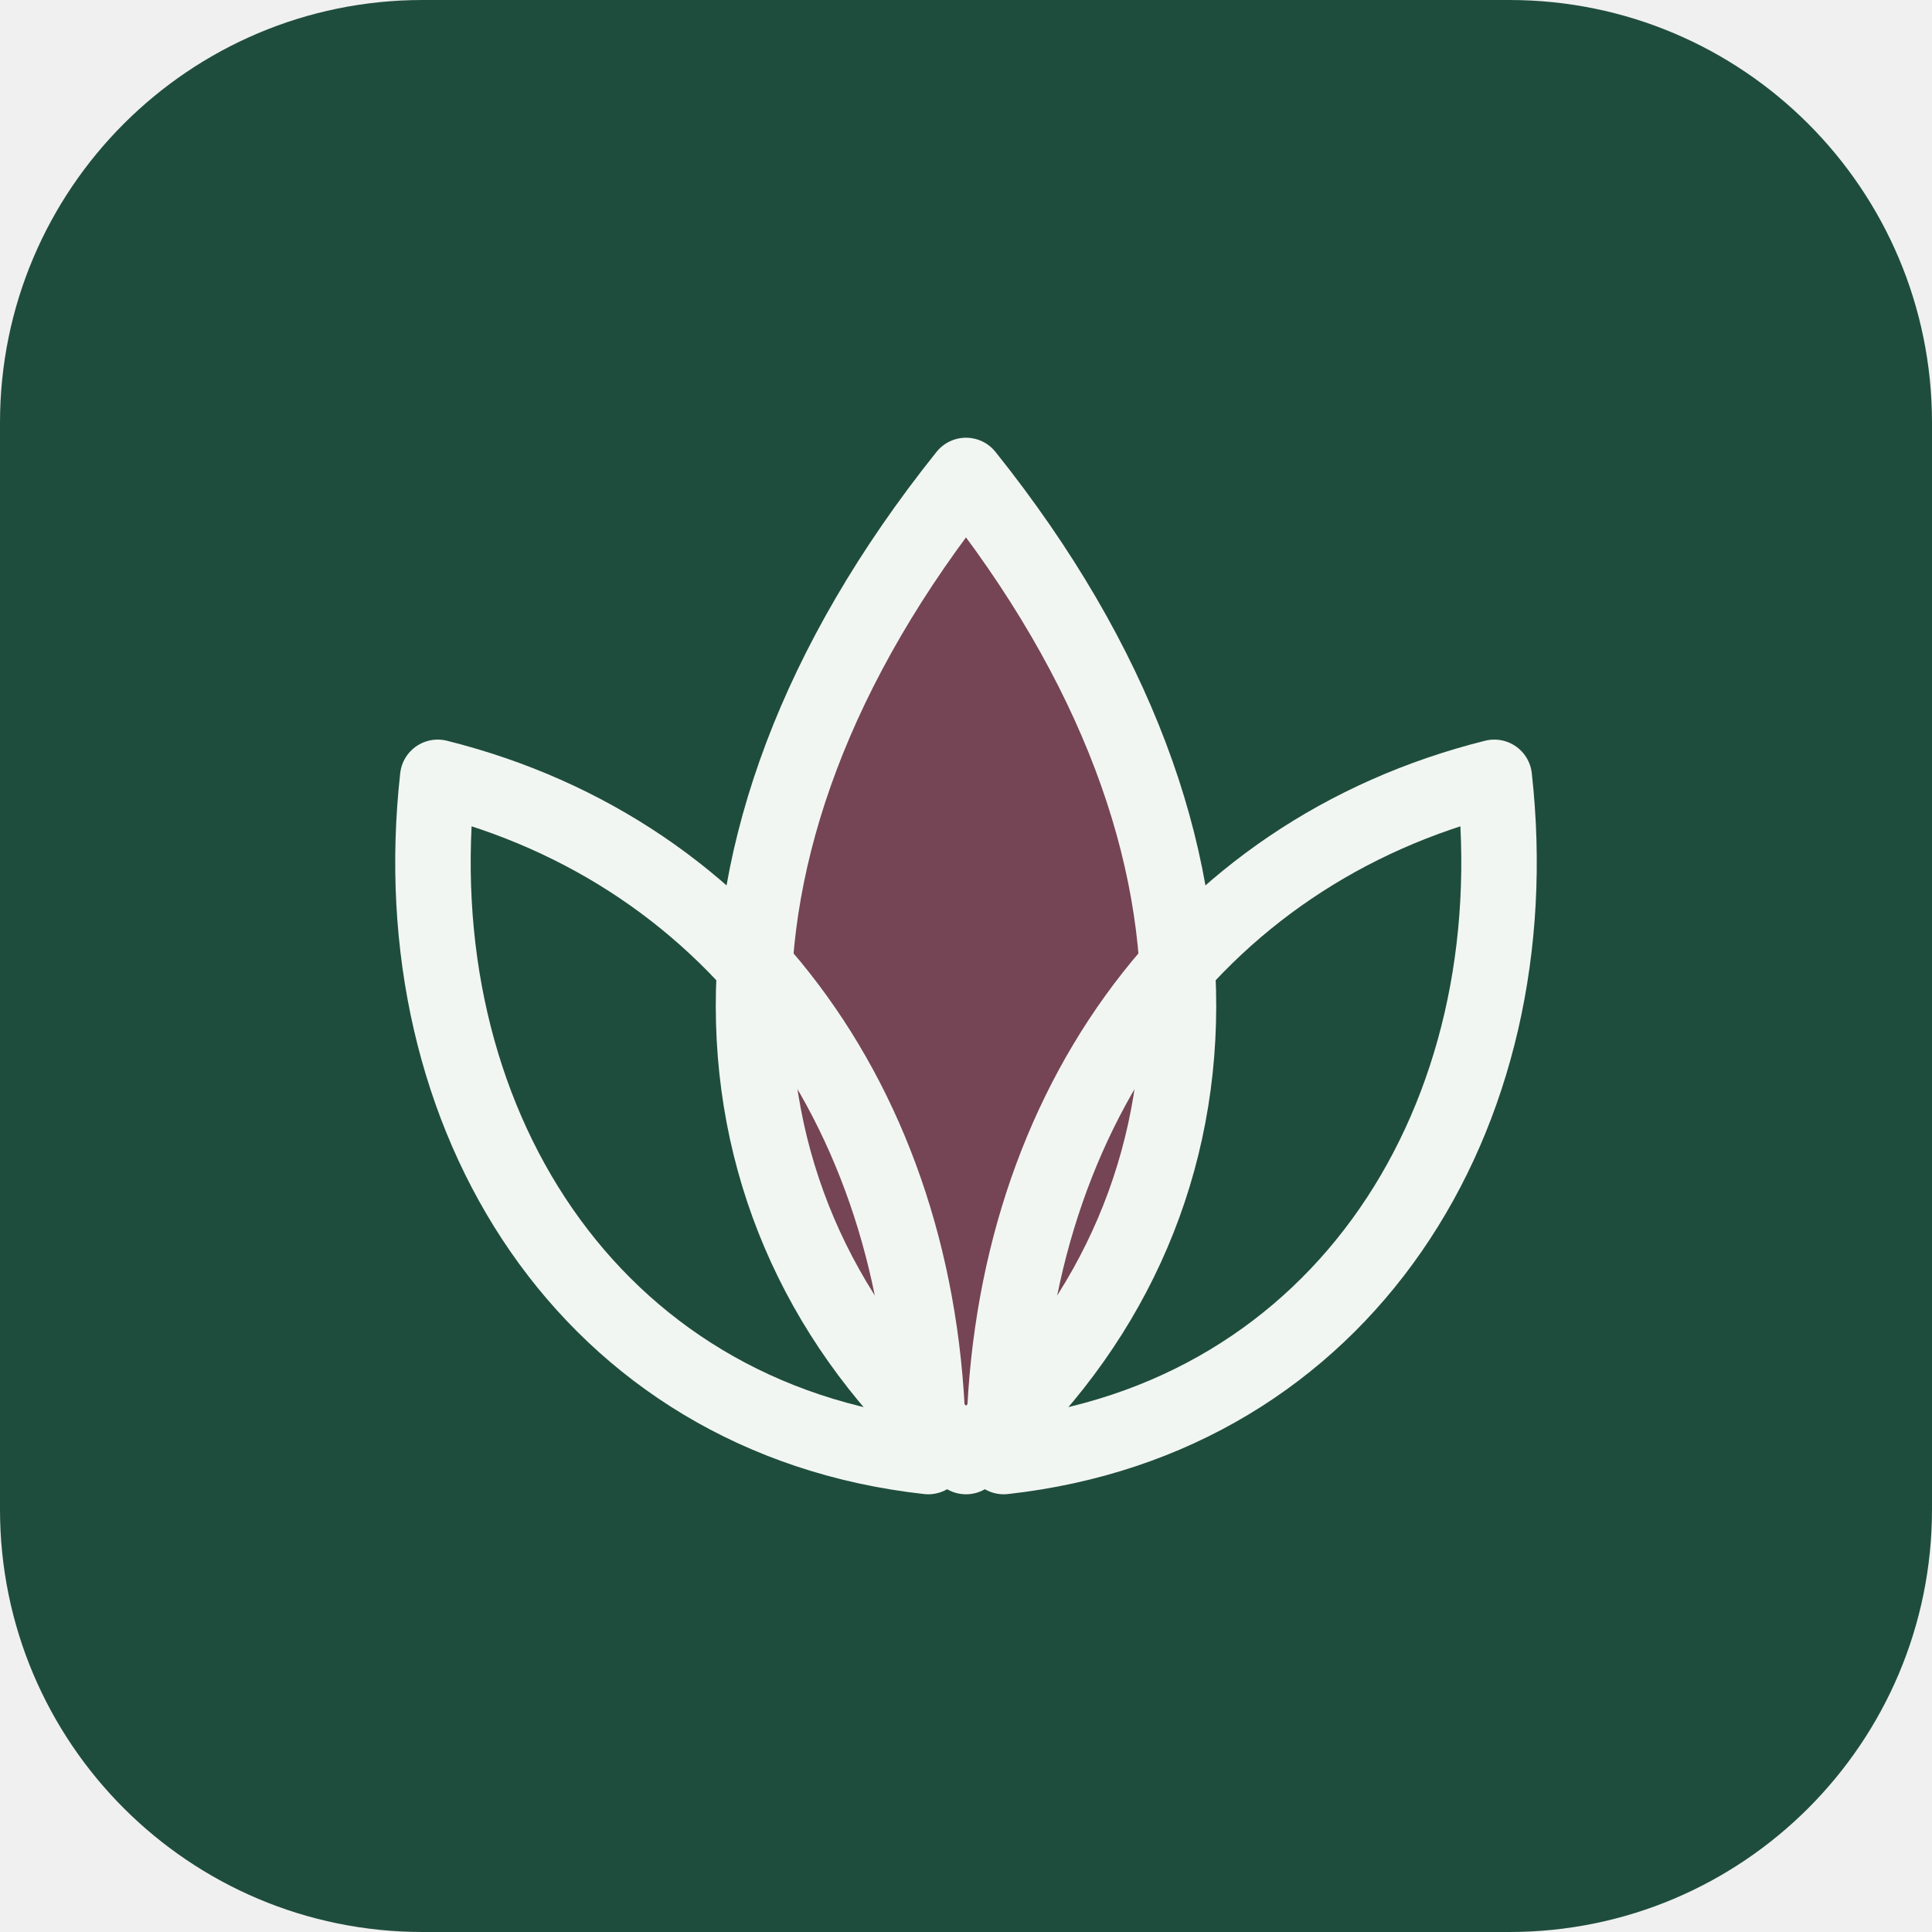
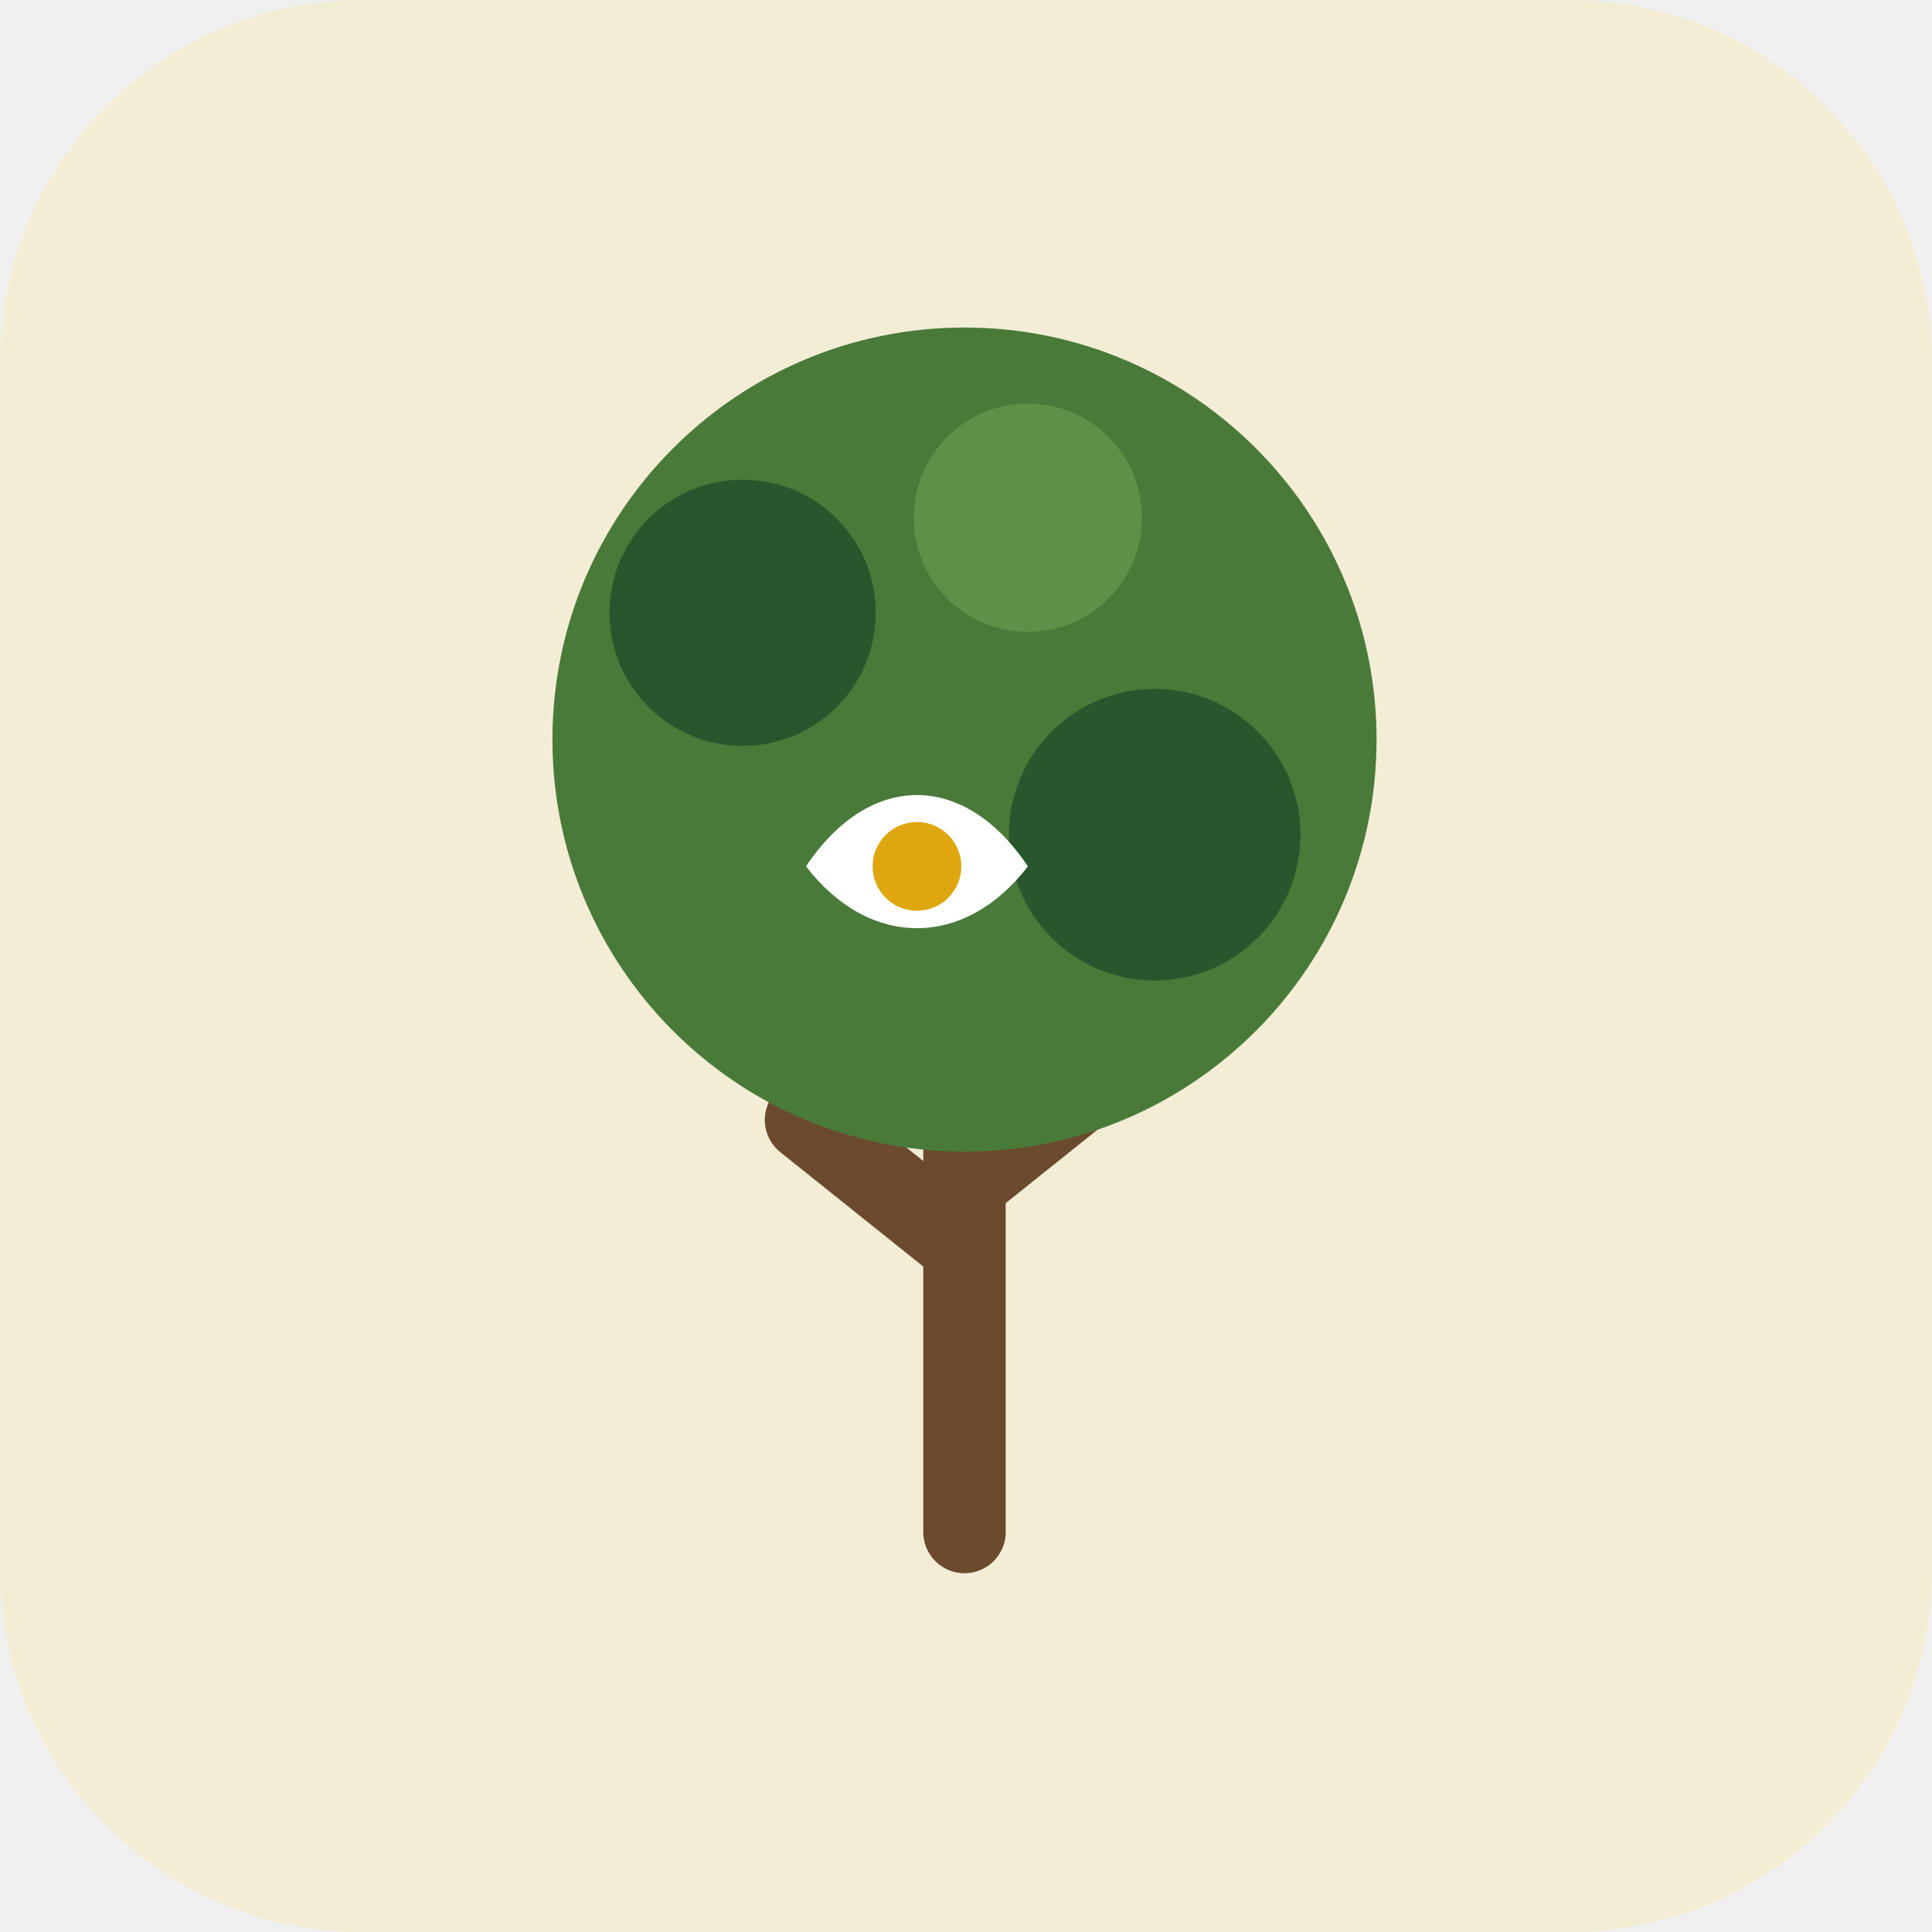
<svg xmlns="http://www.w3.org/2000/svg" viewBox="0 0 512 512">
-   <rect width="512" height="512" rx="112" fill="#1F4D3D" />
-   <g transform="translate(56 56) scale(10)" fill="none" stroke="#F2F6F3" stroke-width="2" stroke-linejoin="round">
-     <path d="M20 33C13 27 12 17 20 7c8 10 7 20 0 26Z" fill="#BC3F69" fill-opacity=".55" />
-     <path d="M19 33C10 32 5 24 6 15c8 2 13 9 13 18Z" />
-     <path d="M21 33c9-1 14-9 13-18-8 2-13 9-13 18Z" />
+   <rect width="512" height="512" rx="96" fill="#F3EDD6" />
+   <g transform="translate(96 70) scale(8.4)">
+     <path d="M19 26v14M19 31l-5-4M19 29l5-4" stroke="#6B4A2E" stroke-width="2.6" stroke-linecap="round" fill="none" />
+     <circle cx="19" cy="15" r="13" fill="#497A39" />
+     <circle cx="12" cy="11" r="4.2" fill="#29572D" />
+     <circle cx="25" cy="18" r="4.6" fill="#29572D" />
+     <circle cx="21" cy="8" r="3.6" fill="#5E9147" />
+     <path d="M14 19c2-3 5-3 7 0-2 2.6-5 2.6-7 0Z" fill="#FFFFFF" />
+     <circle cx="17.5" cy="19" r="1.4" fill="#DEA710" />
  </g>
</svg>
